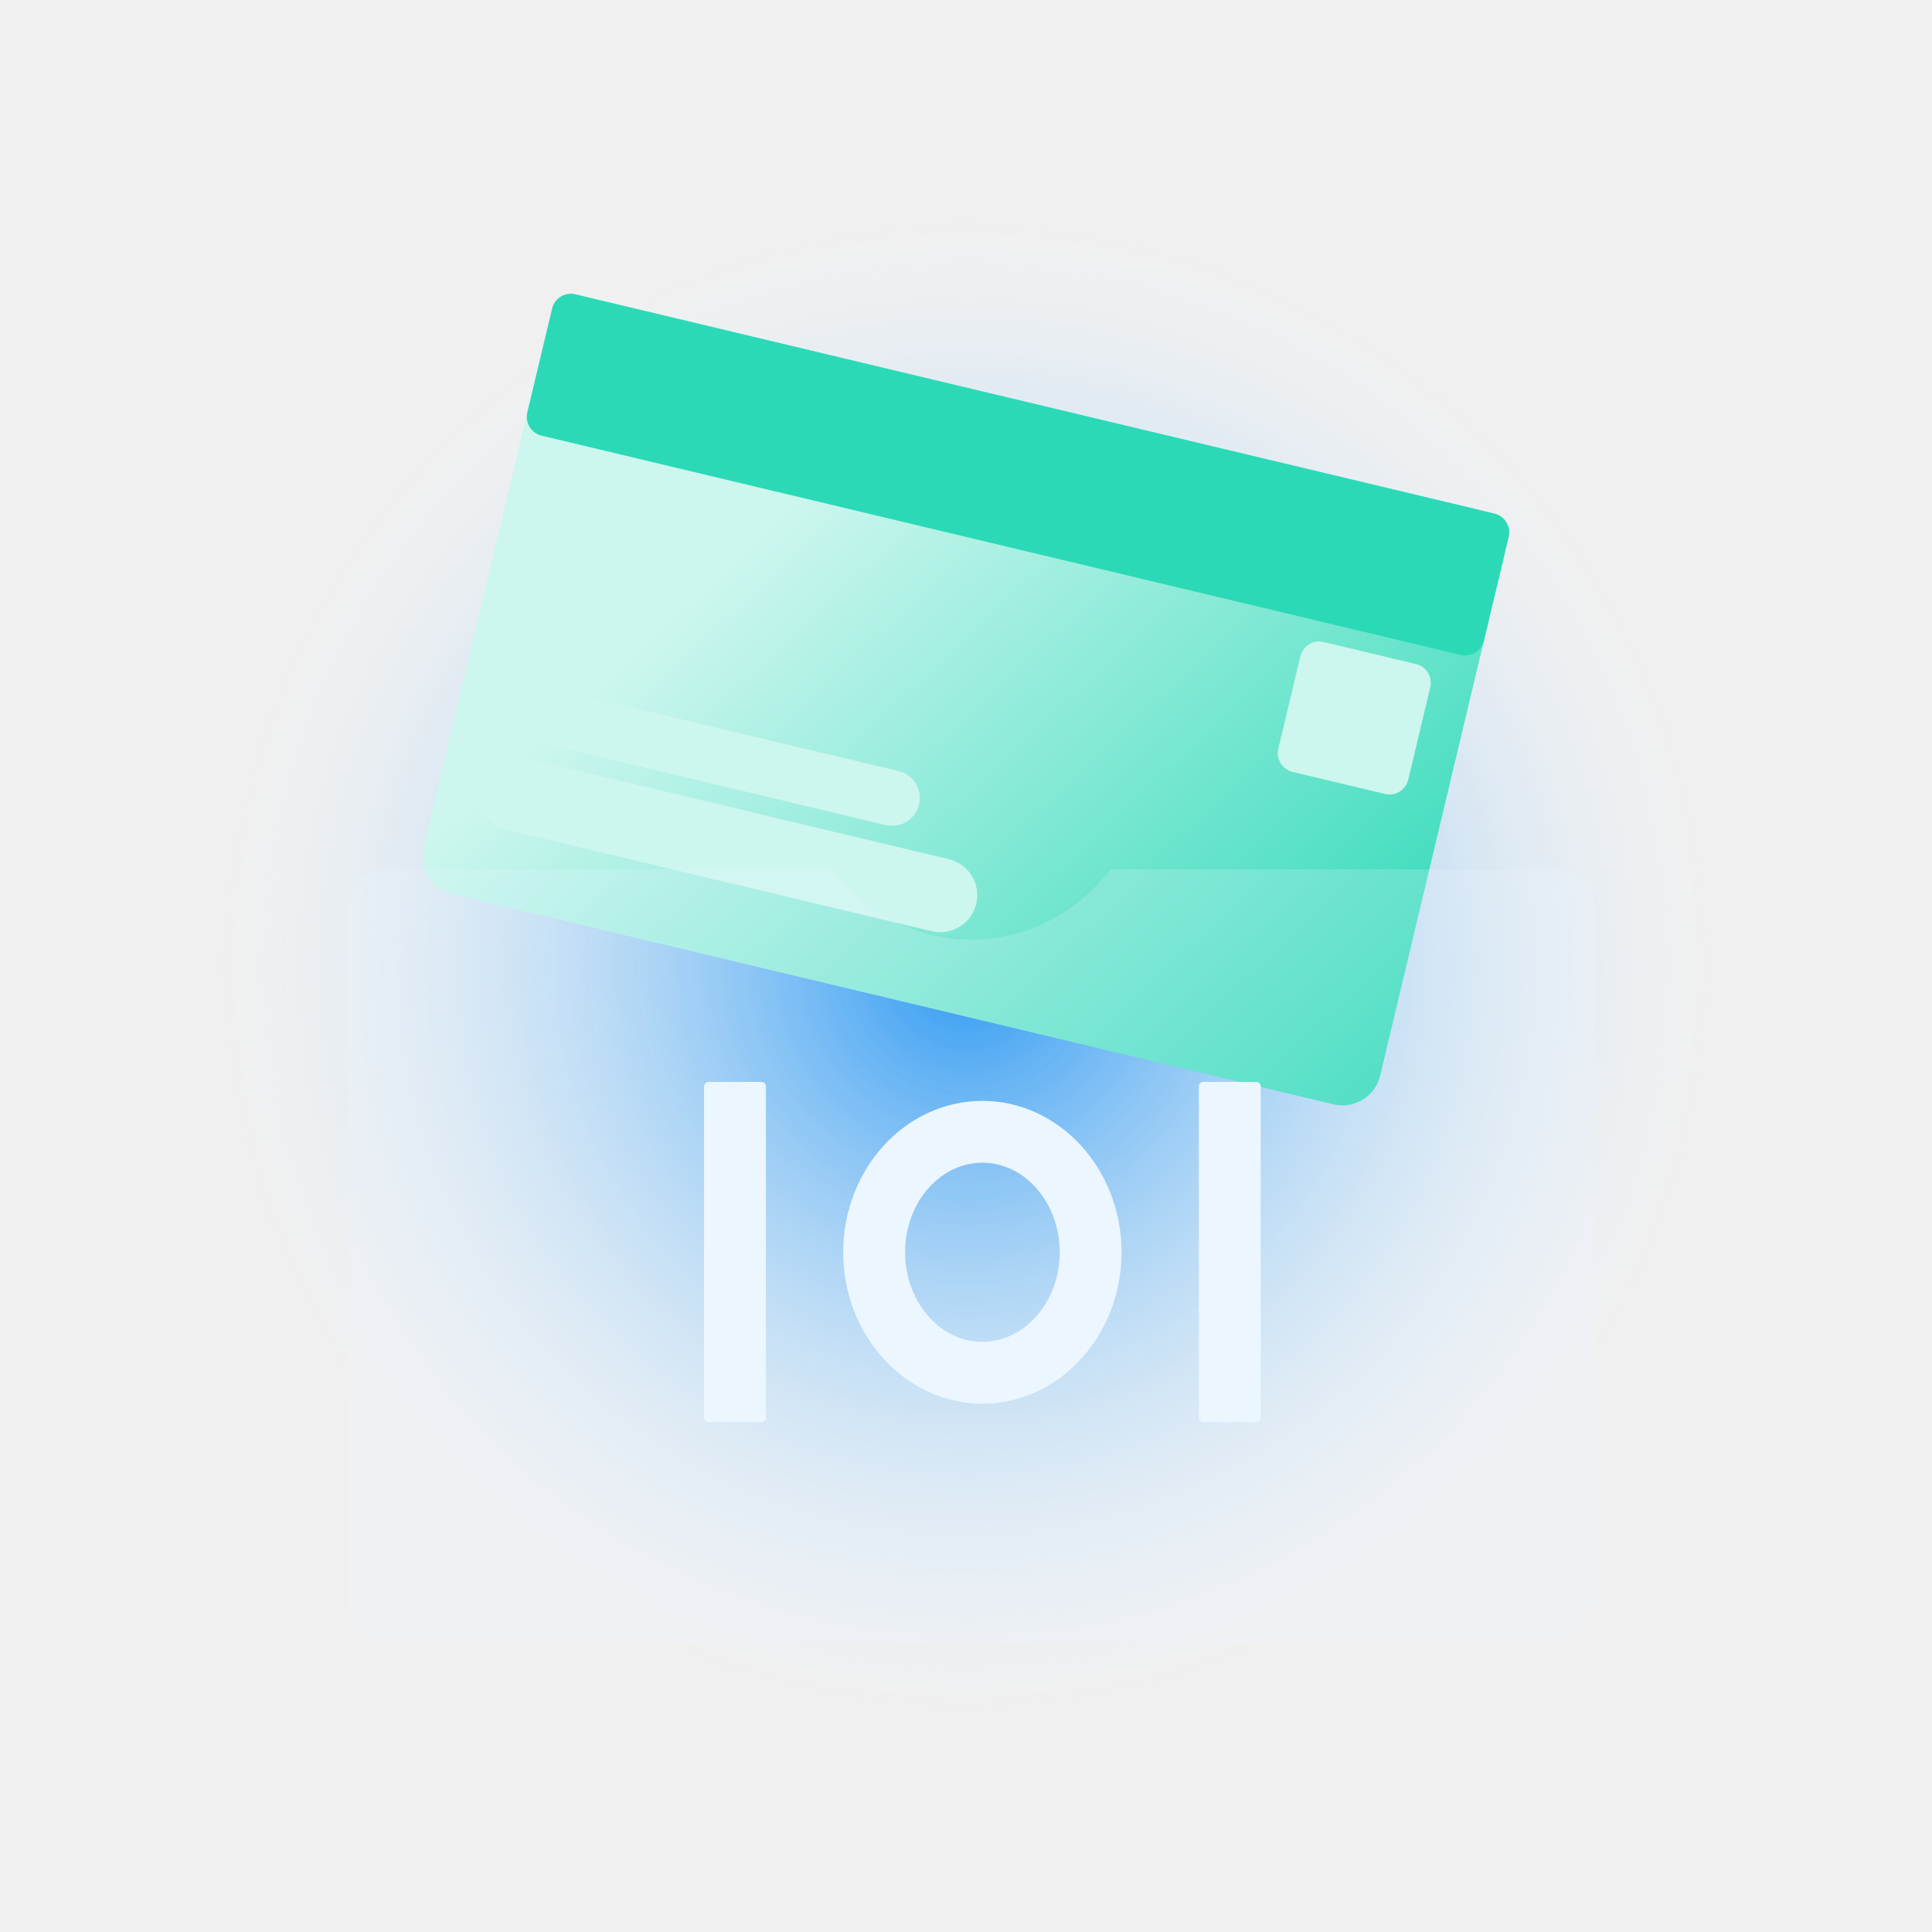
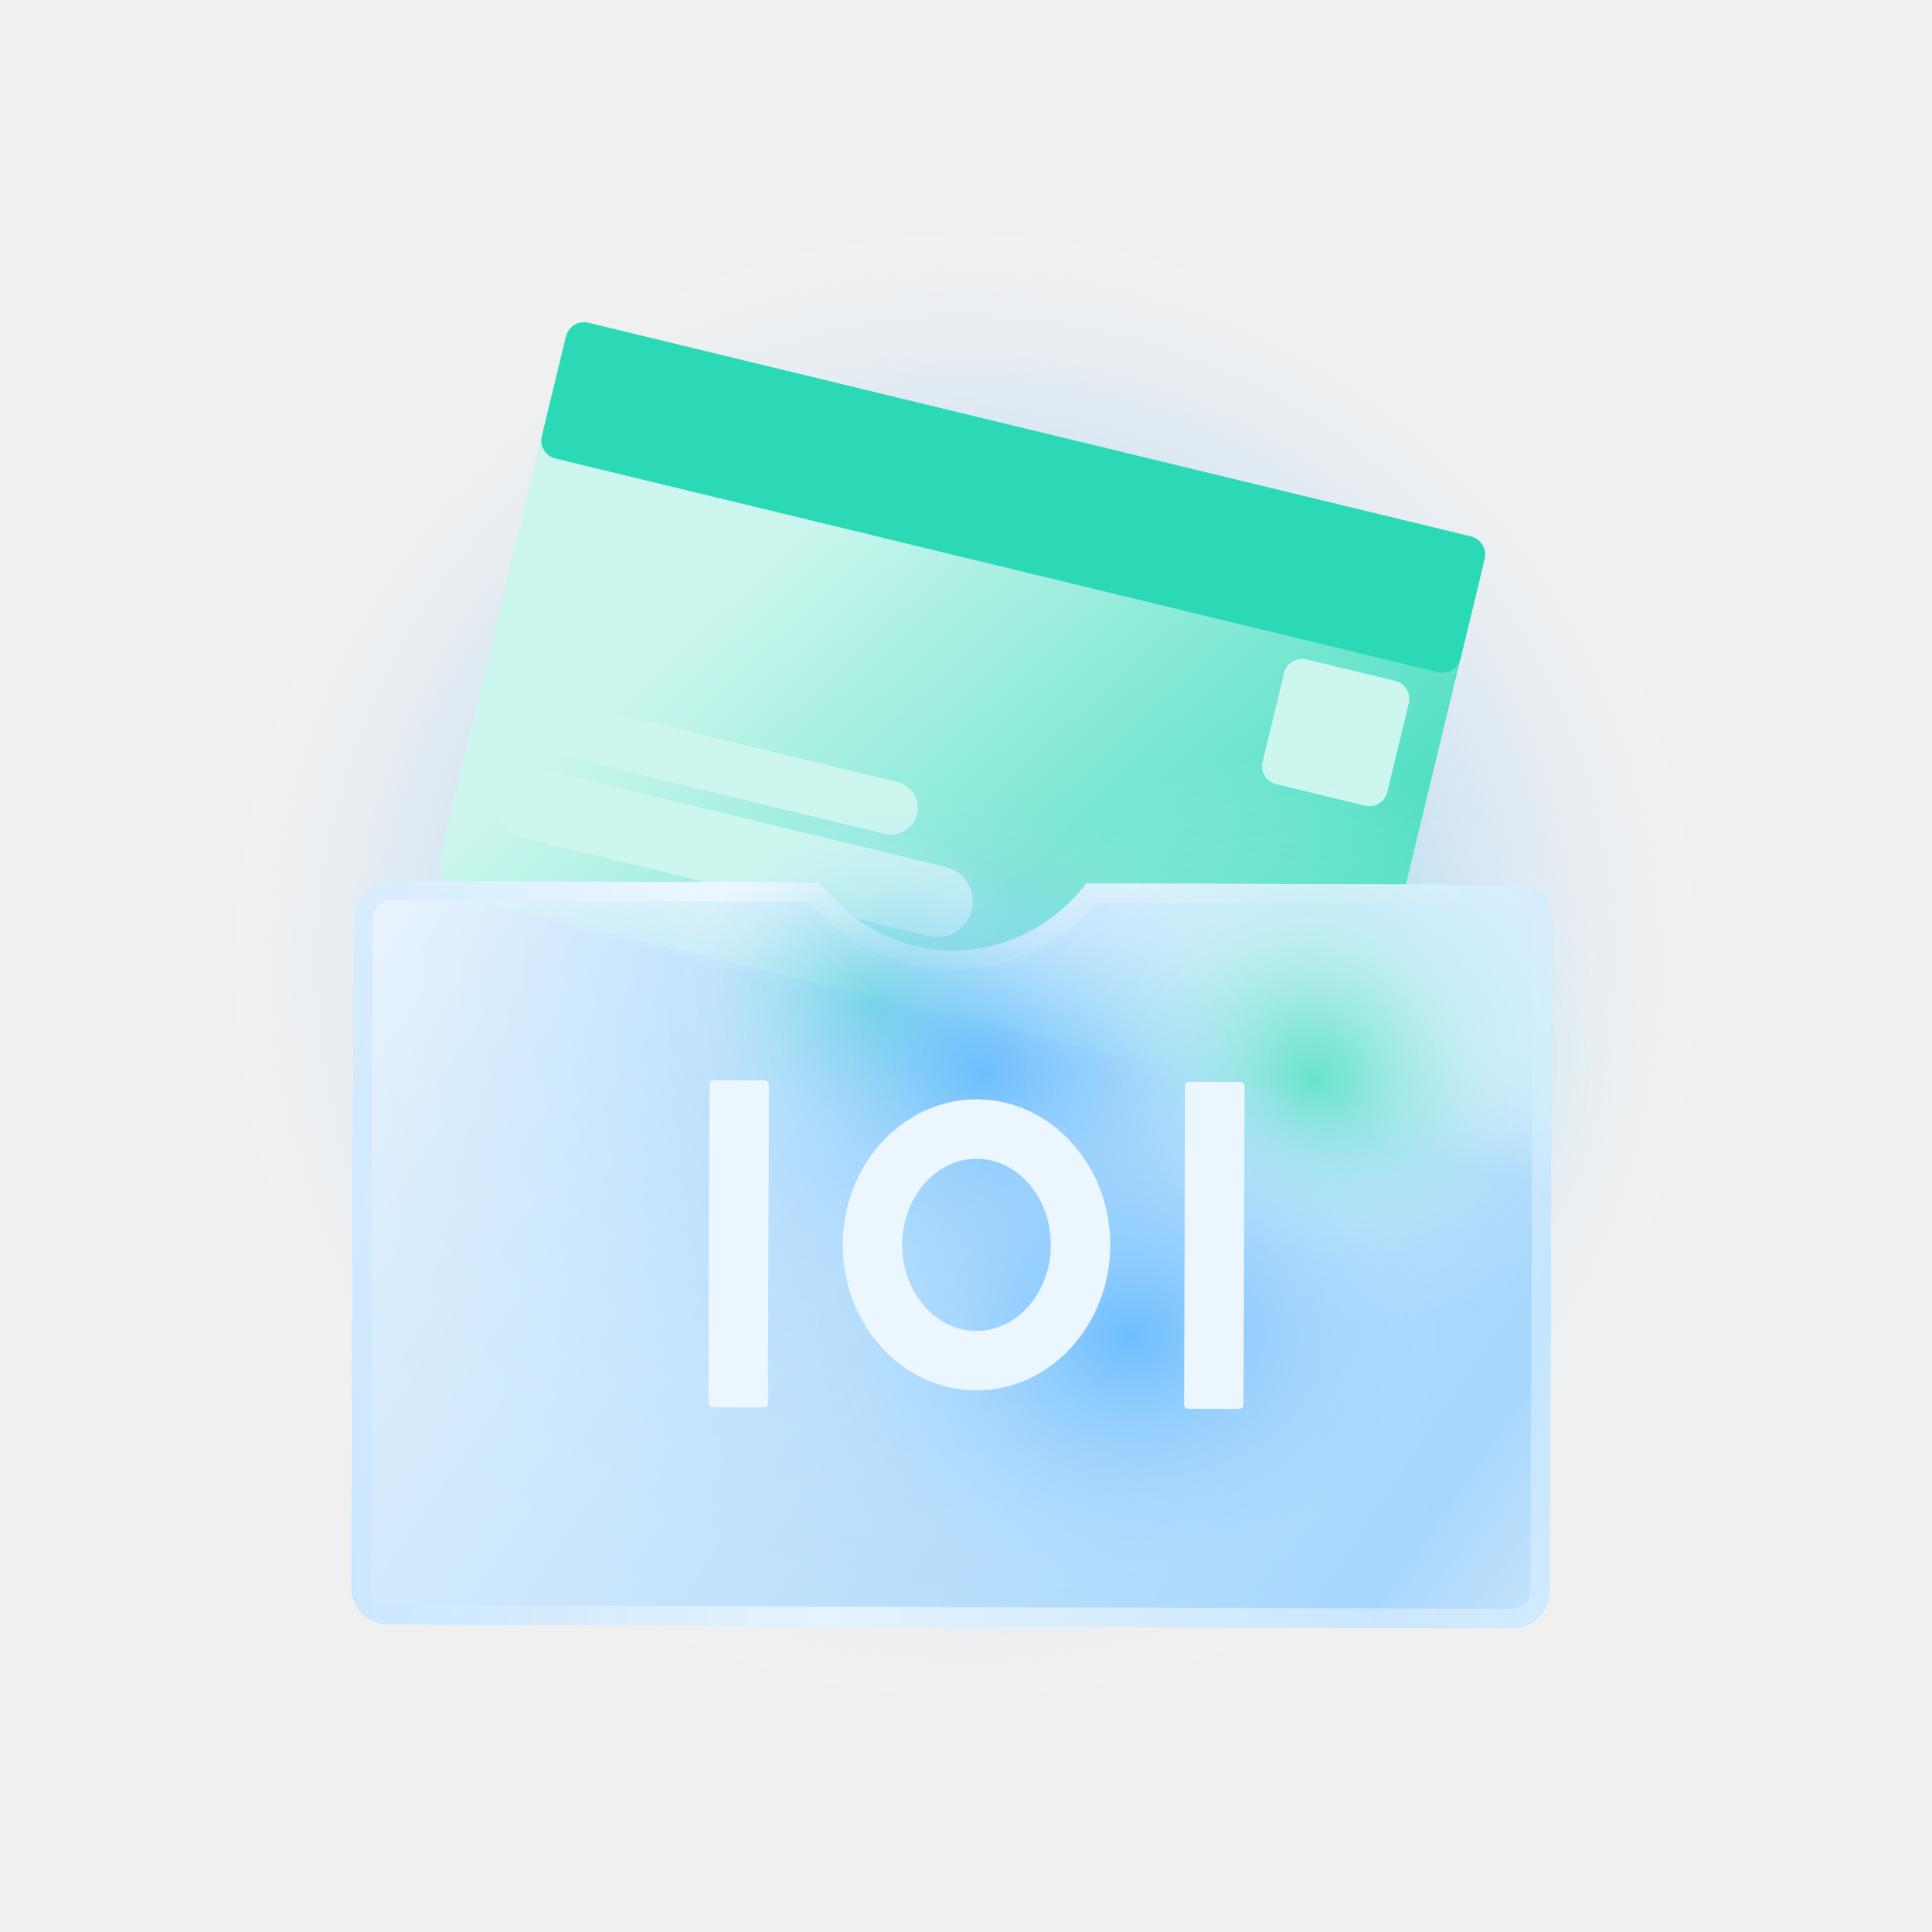
- <svg xmlns="http://www.w3.org/2000/svg" width="100" height="100" viewBox="0 0 100 100" fill="none">
-   <circle cx="50" cy="50" r="39" fill="url(#paint0_radial_1578_33693)" />
-   <rect x="28.808" y="15" width="50.903" height="31.676" rx="2" transform="rotate(13.4182 28.8076 15)" fill="url(#paint1_linear_1578_33693)" />
-   <rect x="28.808" y="15" width="50.903" height="7.523" rx="1" transform="rotate(13.4182 28.8076 15)" fill="#2BD9B7" />
-   <rect x="67.537" y="32.998" width="6.914" height="6.914" rx="1" transform="rotate(13.4182 67.5366 32.9982)" fill="#CCF6EE" />
-   <rect x="25.23" y="38.773" width="26.469" height="3.833" rx="1.916" transform="rotate(13.4182 25.2295 38.7725)" fill="#CCF6EE" />
-   <rect x="26.119" y="35.045" width="22.397" height="2.875" rx="1.437" transform="rotate(13.4182 26.1191 35.0447)" fill="#CCF6EE" />
-   <path d="M80.543 45C81.647 45 82.543 45.896 82.543 47V83.034C82.543 84.139 81.647 85.034 80.543 85.034H20C18.895 85.034 18 84.139 18 83.034V47C18 45.895 18.895 45 20 45H43.077C44.767 47.217 47.361 48.638 50.272 48.638C53.182 48.638 55.775 47.217 57.465 45H80.543Z" fill="#EBF6FF" fill-opacity="0.2" />
-   <path d="M50.848 72.654C54.82 72.654 58.051 69.138 58.051 64.817C58.051 60.496 54.82 56.981 50.848 56.981C46.876 56.981 43.644 60.496 43.644 64.817C43.644 69.138 46.876 72.654 50.848 72.654ZM50.848 60.182C53.054 60.182 54.85 62.262 54.85 64.817C54.85 67.373 53.054 69.452 50.848 69.452C48.641 69.452 46.846 67.373 46.846 64.817C46.846 62.262 48.641 60.182 50.848 60.182ZM36.441 56.23C36.441 56.103 36.544 56 36.671 56H39.412C39.539 56 39.642 56.103 39.642 56.23V73.378C39.642 73.505 39.539 73.608 39.412 73.608H36.671C36.544 73.608 36.441 73.505 36.441 73.378V56.23ZM62.053 56.23C62.053 56.103 62.156 56 62.284 56H65.024C65.151 56 65.255 56.103 65.255 56.23V73.378C65.255 73.505 65.151 73.608 65.024 73.608H62.284C62.156 73.608 62.053 73.505 62.053 73.378V56.23Z" fill="#EBF6FF" />
+ <svg xmlns="http://www.w3.org/2000/svg" xmlns:xlink="http://www.w3.org/1999/xlink" width="80" height="80" viewBox="0 0 80 80" fill="none">
+   <g clip-path="url(#clip0_1618_40097)">
+     <circle cx="40" cy="40" r="31.2" fill="url(#paint0_radial_1618_40097)" />
+     <rect x="23.616" y="13.183" width="39.142" height="24.357" rx="1.538" transform="rotate(13.6114 23.6162 13.1829)" fill="url(#paint1_linear_1618_40097)" />
+     <rect x="23.616" y="13.183" width="39.142" height="5.785" rx="0.769" transform="rotate(13.6114 23.6162 13.1829)" fill="#2BD9B7" />
+     <rect x="53.35" y="27.123" width="5.316" height="5.316" rx="0.769" transform="rotate(13.6114 53.3501 27.1226)" fill="#CCF6EE" />
+     <rect x="20.803" y="31.453" width="20.354" height="2.947" rx="1.474" transform="rotate(13.6114 20.8032 31.453)" fill="#CCF6EE" />
+     <rect x="21.497" y="28.589" width="17.222" height="2.21" rx="1.105" transform="rotate(13.6114 21.4971 28.589)" fill="#CCF6EE" />
+     <use xlink:href="#stroke0_1618_40097" fill="url(#paint2_linear_1618_40097)" fill-opacity="0.8" />
+     <use xlink:href="#stroke0_1618_40097" fill="url(#paint3_linear_1618_40097)" />
+     <mask id="stroke1_1618_40097" fill="white">
+       <use xlink:href="#stroke0_1618_40097" />
+     </mask>
+     <path d="M62.734 36.638C63.584 36.641 64.27 37.332 64.267 38.181L64.174 65.889C64.171 66.739 63.48 67.425 62.63 67.422L16.077 67.265C15.227 67.262 14.541 66.571 14.544 65.722L14.637 38.014C14.64 37.165 15.331 36.478 16.181 36.481L33.926 36.541C35.219 38.25 37.21 39.349 39.447 39.357C41.685 39.364 43.683 38.279 44.988 36.578L62.734 36.638Z" stroke-width="1.6" stroke="url(#paint4_linear_1618_40097)" stroke-opacity="0.6" mask="url(#stroke1_1618_40097)" />
+     <path opacity="0.78" d="M42.292 37.357C44.869 31.669 52.54 29.587 59.426 32.707C66.312 35.827 73.323 44.561 70.746 50.249C68.169 55.937 56.98 56.425 50.094 53.305C43.208 50.185 39.715 43.045 42.292 37.357Z" fill="url(#paint5_radial_1618_40097)" fill-opacity="0.74" />
+     <path opacity="0.78" d="M46.394 41.01C48.055 37.344 53 36.002 57.438 38.013C61.877 40.024 66.395 45.653 64.734 49.32C63.073 52.986 55.861 53.301 51.422 51.29C46.984 49.279 44.733 44.677 46.394 41.01Z" fill="url(#paint6_radial_1618_40097)" />
+     <path opacity="0.78" d="M28.232 37.966C29.893 34.3 34.837 32.958 39.276 34.968C43.715 36.979 48.233 42.609 46.572 46.276C44.911 49.942 37.699 50.257 33.26 48.246C28.822 46.235 26.57 41.632 28.232 37.966Z" fill="url(#paint7_radial_1618_40097)" />
+     <path opacity="0.78" d="M28.544 38.828C31.053 33.29 38.523 31.263 45.228 34.3C51.933 37.338 58.759 45.843 56.25 51.381C53.74 56.92 42.845 57.395 36.141 54.358C29.436 51.32 26.035 44.367 28.544 38.828Z" fill="url(#paint8_radial_1618_40097)" />
+     <path opacity="0.78" d="M33.467 55.45C33.412 49.264 39.334 44.196 46.695 44.13C54.056 44.065 63.828 48.993 63.883 55.18C63.938 61.366 54.255 66.468 46.894 66.533C39.534 66.599 33.522 61.637 33.467 55.45Z" fill="url(#paint9_radial_1618_40097)" />
+     <path d="M40.415 57.573C43.469 57.583 45.963 54.888 45.974 51.566C45.985 48.243 43.51 45.532 40.455 45.521C37.401 45.511 34.907 48.206 34.896 51.528C34.885 54.851 37.361 57.562 40.415 57.573ZM40.447 47.983C42.144 47.989 43.519 49.592 43.512 51.557C43.506 53.523 42.12 55.117 40.423 55.111C38.726 55.105 37.351 53.502 37.358 51.537C37.364 49.572 38.75 47.977 40.447 47.983ZM29.379 44.907C29.38 44.809 29.459 44.73 29.557 44.73L31.664 44.737C31.762 44.737 31.841 44.817 31.841 44.915L31.797 58.1C31.796 58.198 31.717 58.277 31.619 58.277L29.512 58.27C29.414 58.27 29.334 58.19 29.335 58.092L29.379 44.907ZM49.074 44.973C49.074 44.875 49.154 44.796 49.251 44.797L51.359 44.804C51.457 44.804 51.536 44.883 51.535 44.981L51.491 58.167C51.49 58.265 51.411 58.344 51.313 58.343L49.206 58.336C49.108 58.336 49.029 58.256 49.029 58.158L49.074 44.973Z" fill="#EBF6FF" />
+   </g>
  <defs>
-     <radialGradient id="paint0_radial_1578_33693" cx="0" cy="0" r="1" gradientUnits="userSpaceOnUse" gradientTransform="translate(50 50) rotate(90) scale(39)">
+     <radialGradient id="paint0_radial_1618_40097" cx="0" cy="0" r="1" gradientUnits="userSpaceOnUse" gradientTransform="translate(39.9998 40) rotate(90) scale(31.2)">
      <stop stop-color="#0083EF" />
      <stop offset="1" stop-color="#EBF6FF" stop-opacity="0" />
    </radialGradient>
-     <linearGradient id="paint1_linear_1578_33693" x1="44.594" y1="21" x2="80.936" y2="45.132" gradientUnits="userSpaceOnUse">
+     <linearGradient id="paint1_linear_1618_40097" x1="35.755" y1="17.797" x2="63.7" y2="36.353" gradientUnits="userSpaceOnUse">
      <stop stop-color="#CCF6EE" />
      <stop offset="1" stop-color="#2BD9B7" />
    </linearGradient>
+     <linearGradient id="paint2_linear_1618_40097" x1="16.198" y1="35.923" x2="62.624" y2="68.124" gradientUnits="userSpaceOnUse">
+       <stop stop-color="#EBF6FF" />
+       <stop offset="0.159" stop-color="#D6EDFF" />
+       <stop offset="0.895" stop-color="#95D0FF" />
+       <stop offset="1" stop-color="#BAE0FF" />
+     </linearGradient>
+     <linearGradient id="paint3_linear_1618_40097" x1="39.633" y1="36.571" x2="38.106" y2="42.36" gradientUnits="userSpaceOnUse">
+       <stop stop-color="#D6EDFF" />
+       <stop offset="1" stop-color="white" stop-opacity="0" />
+     </linearGradient>
+     <linearGradient id="paint4_linear_1618_40097" x1="64.39" y1="37.1" x2="9.437" y2="40.282" gradientUnits="userSpaceOnUse">
+       <stop stop-color="#D6EDFF" />
+       <stop offset="0.582" stop-color="white" />
+       <stop offset="1" stop-color="#BAE0FF" />
+     </linearGradient>
+     <radialGradient id="paint5_radial_1618_40097" cx="0" cy="0" r="1" gradientUnits="userSpaceOnUse" gradientTransform="translate(54.7599 43.006) rotate(-65.626) scale(11.3072 13.6882)">
+       <stop stop-color="#5CE2C8" />
+       <stop offset="1" stop-color="#EBF6FF" stop-opacity="0" />
+     </radialGradient>
+     <radialGradient id="paint6_radial_1618_40097" cx="0" cy="0" r="1" gradientUnits="userSpaceOnUse" gradientTransform="translate(54.4303 44.6514) rotate(-65.626) scale(7.28823 8.82297)">
+       <stop stop-color="#5CE2C8" />
+       <stop offset="1" stop-color="#EBF6FF" stop-opacity="0" />
+     </radialGradient>
+     <radialGradient id="paint7_radial_1618_40097" cx="0" cy="0" r="1" gradientUnits="userSpaceOnUse" gradientTransform="translate(36.2682 41.6071) rotate(-65.626) scale(7.28823 8.82297)">
+       <stop stop-color="#5CE2C8" />
+       <stop offset="1" stop-color="#EBF6FF" stop-opacity="0" />
+     </radialGradient>
+     <radialGradient id="paint8_radial_1618_40097" cx="0" cy="0" r="1" gradientUnits="userSpaceOnUse" gradientTransform="translate(40.6841 44.329) rotate(-65.626) scale(11.0098 13.3282)">
+       <stop stop-color="#5CB6FF" />
+       <stop offset="1" stop-color="#BAE0FF" stop-opacity="0" />
+     </radialGradient>
+     <radialGradient id="paint9_radial_1618_40097" cx="0" cy="0" r="1" gradientUnits="userSpaceOnUse" gradientTransform="translate(46.7948 55.3318) rotate(-90.5099) scale(11.202 13.3282)">
+       <stop stop-color="#5CB6FF" />
+       <stop offset="1" stop-color="#BAE0FF" stop-opacity="0" />
+     </radialGradient>
+     <clipPath id="clip0_1618_40097">
+       <path d="M0 6.4C0 2.865 2.865 0 6.4 0H73.6C77.135 0 80 2.865 80 6.4V73.6C80 77.135 77.135 80 73.6 80H6.4C2.865 80 0 77.135 0 73.6V6.4Z" fill="white" />
+     </clipPath>
+     <path id="stroke0_1618_40097" d="M62.734 36.638C63.584 36.641 64.27 37.332 64.267 38.181L64.174 65.889C64.171 66.739 63.48 67.425 62.63 67.422L16.077 67.265C15.227 67.262 14.541 66.571 14.544 65.722L14.637 38.014C14.64 37.165 15.331 36.478 16.181 36.481L33.926 36.541C35.219 38.25 37.21 39.349 39.447 39.357C41.685 39.364 43.683 38.279 44.988 36.578L62.734 36.638Z" />
  </defs>
</svg>
